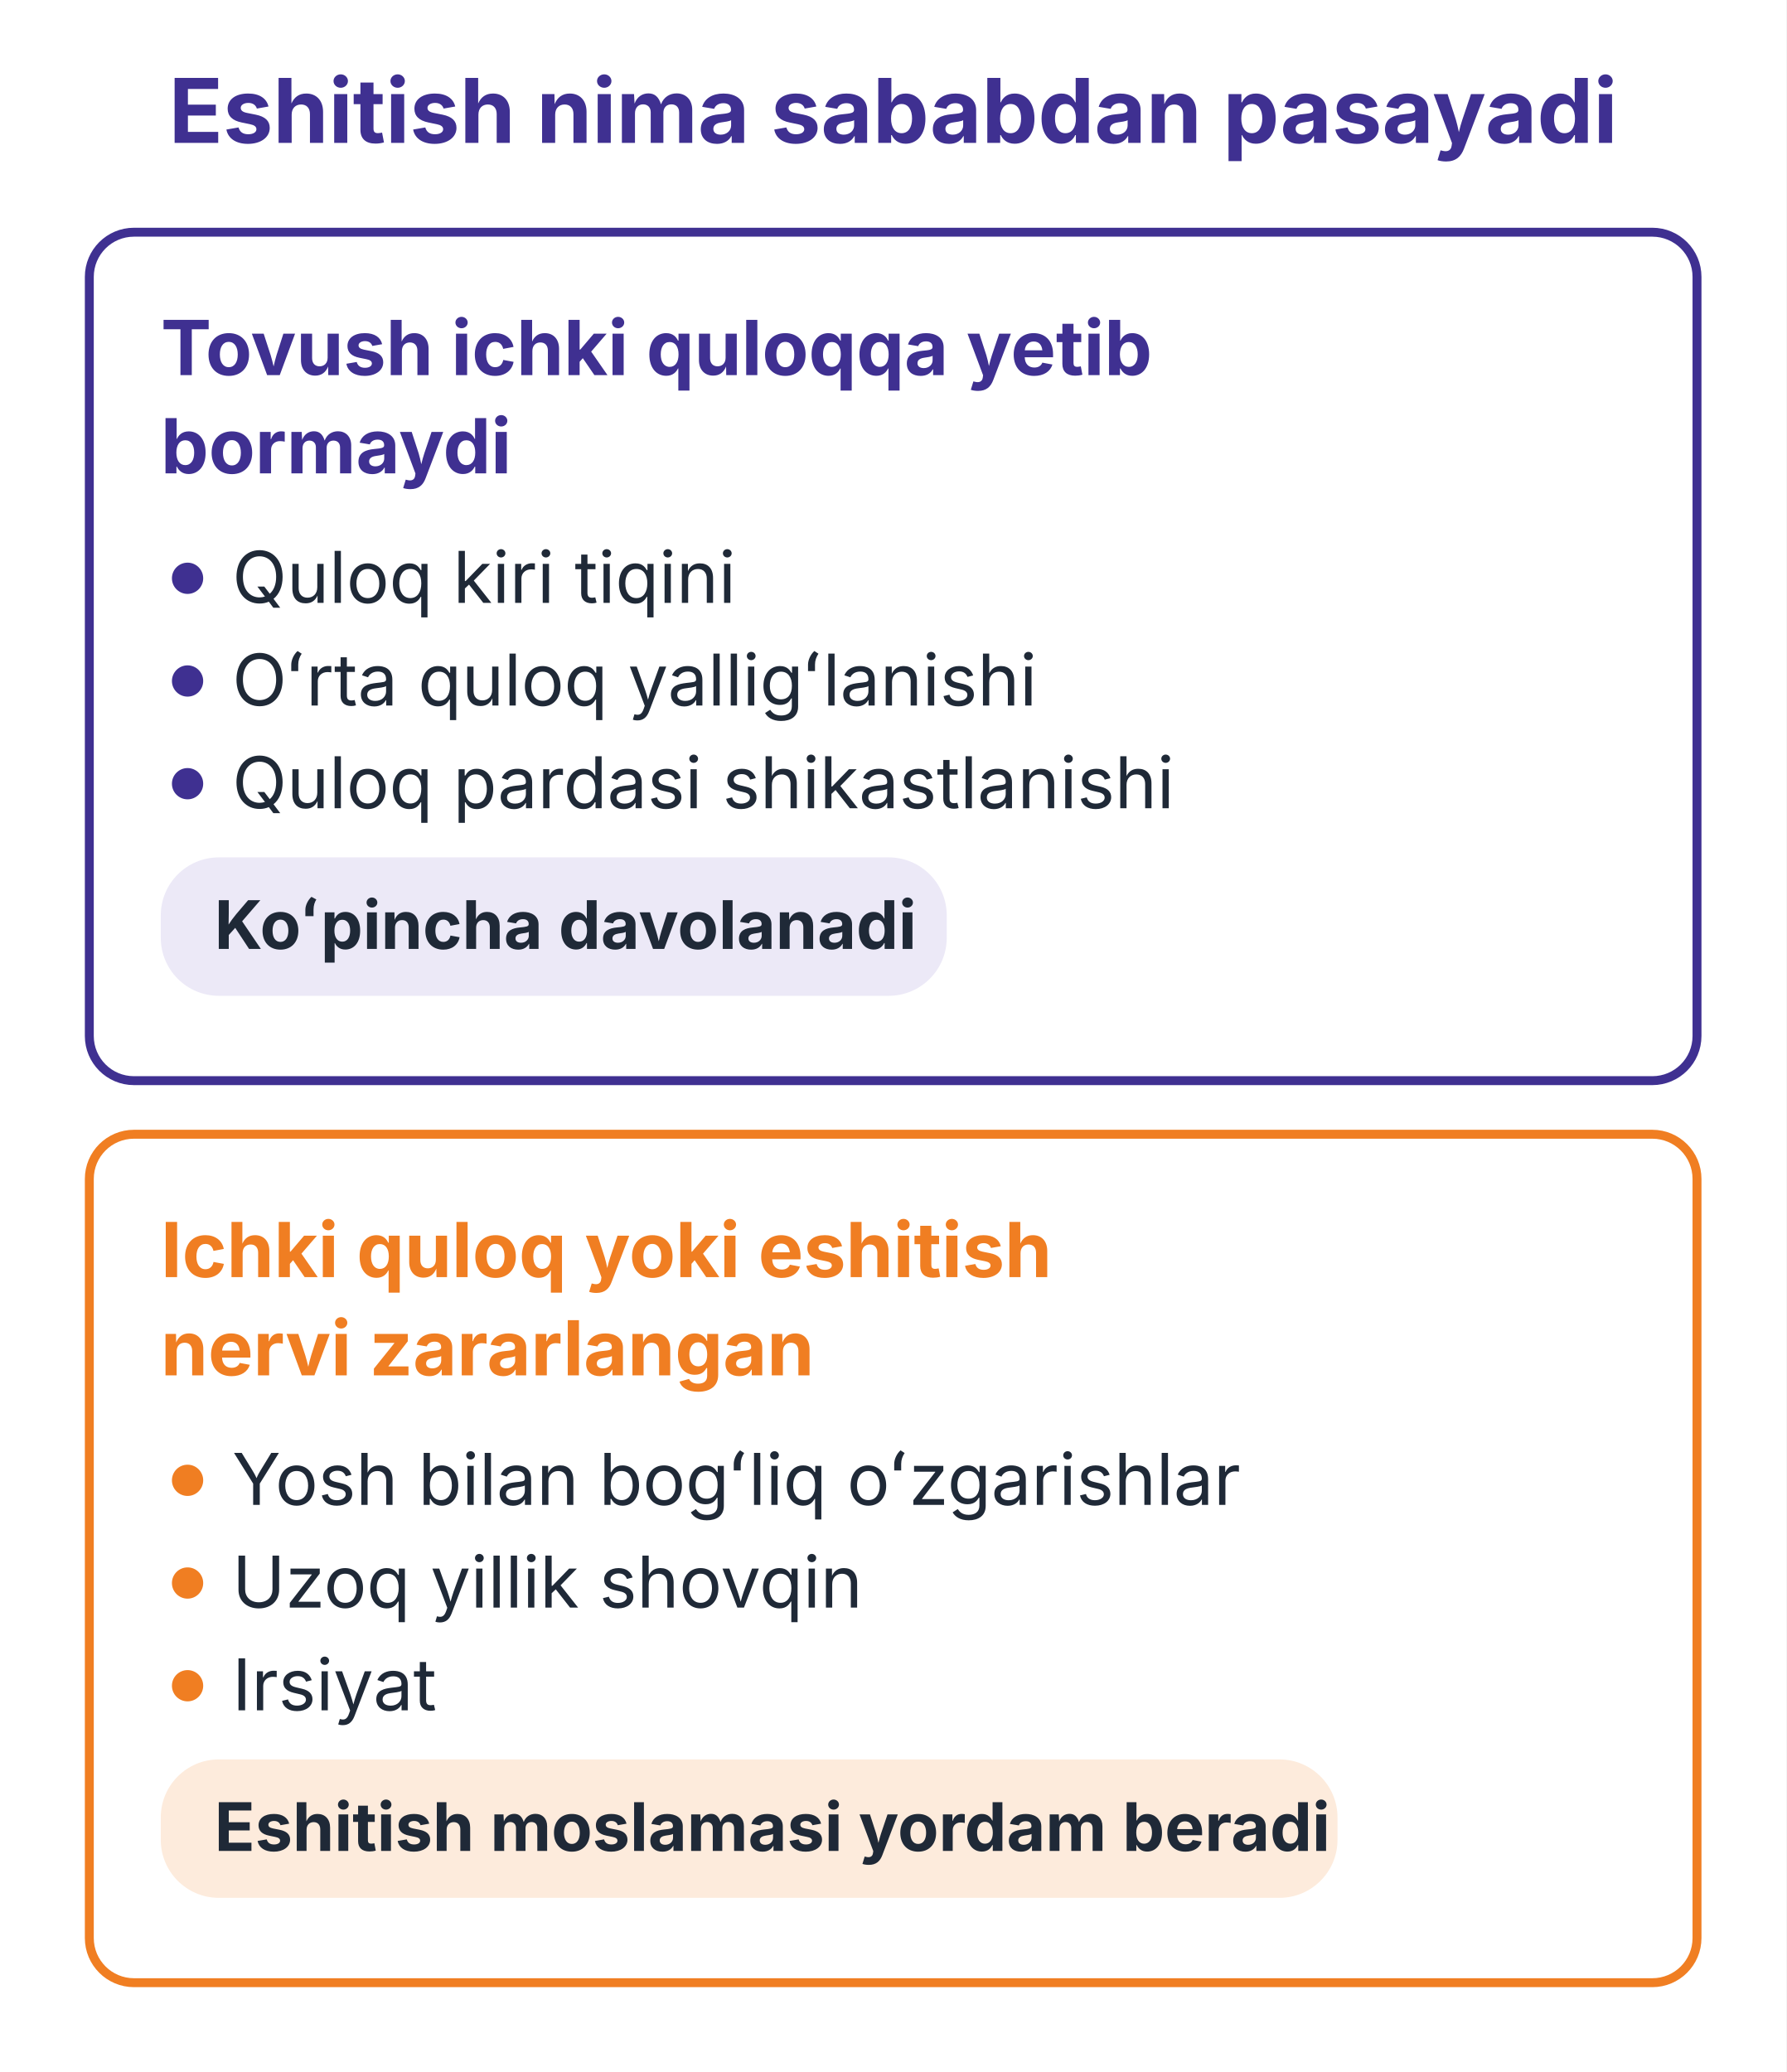
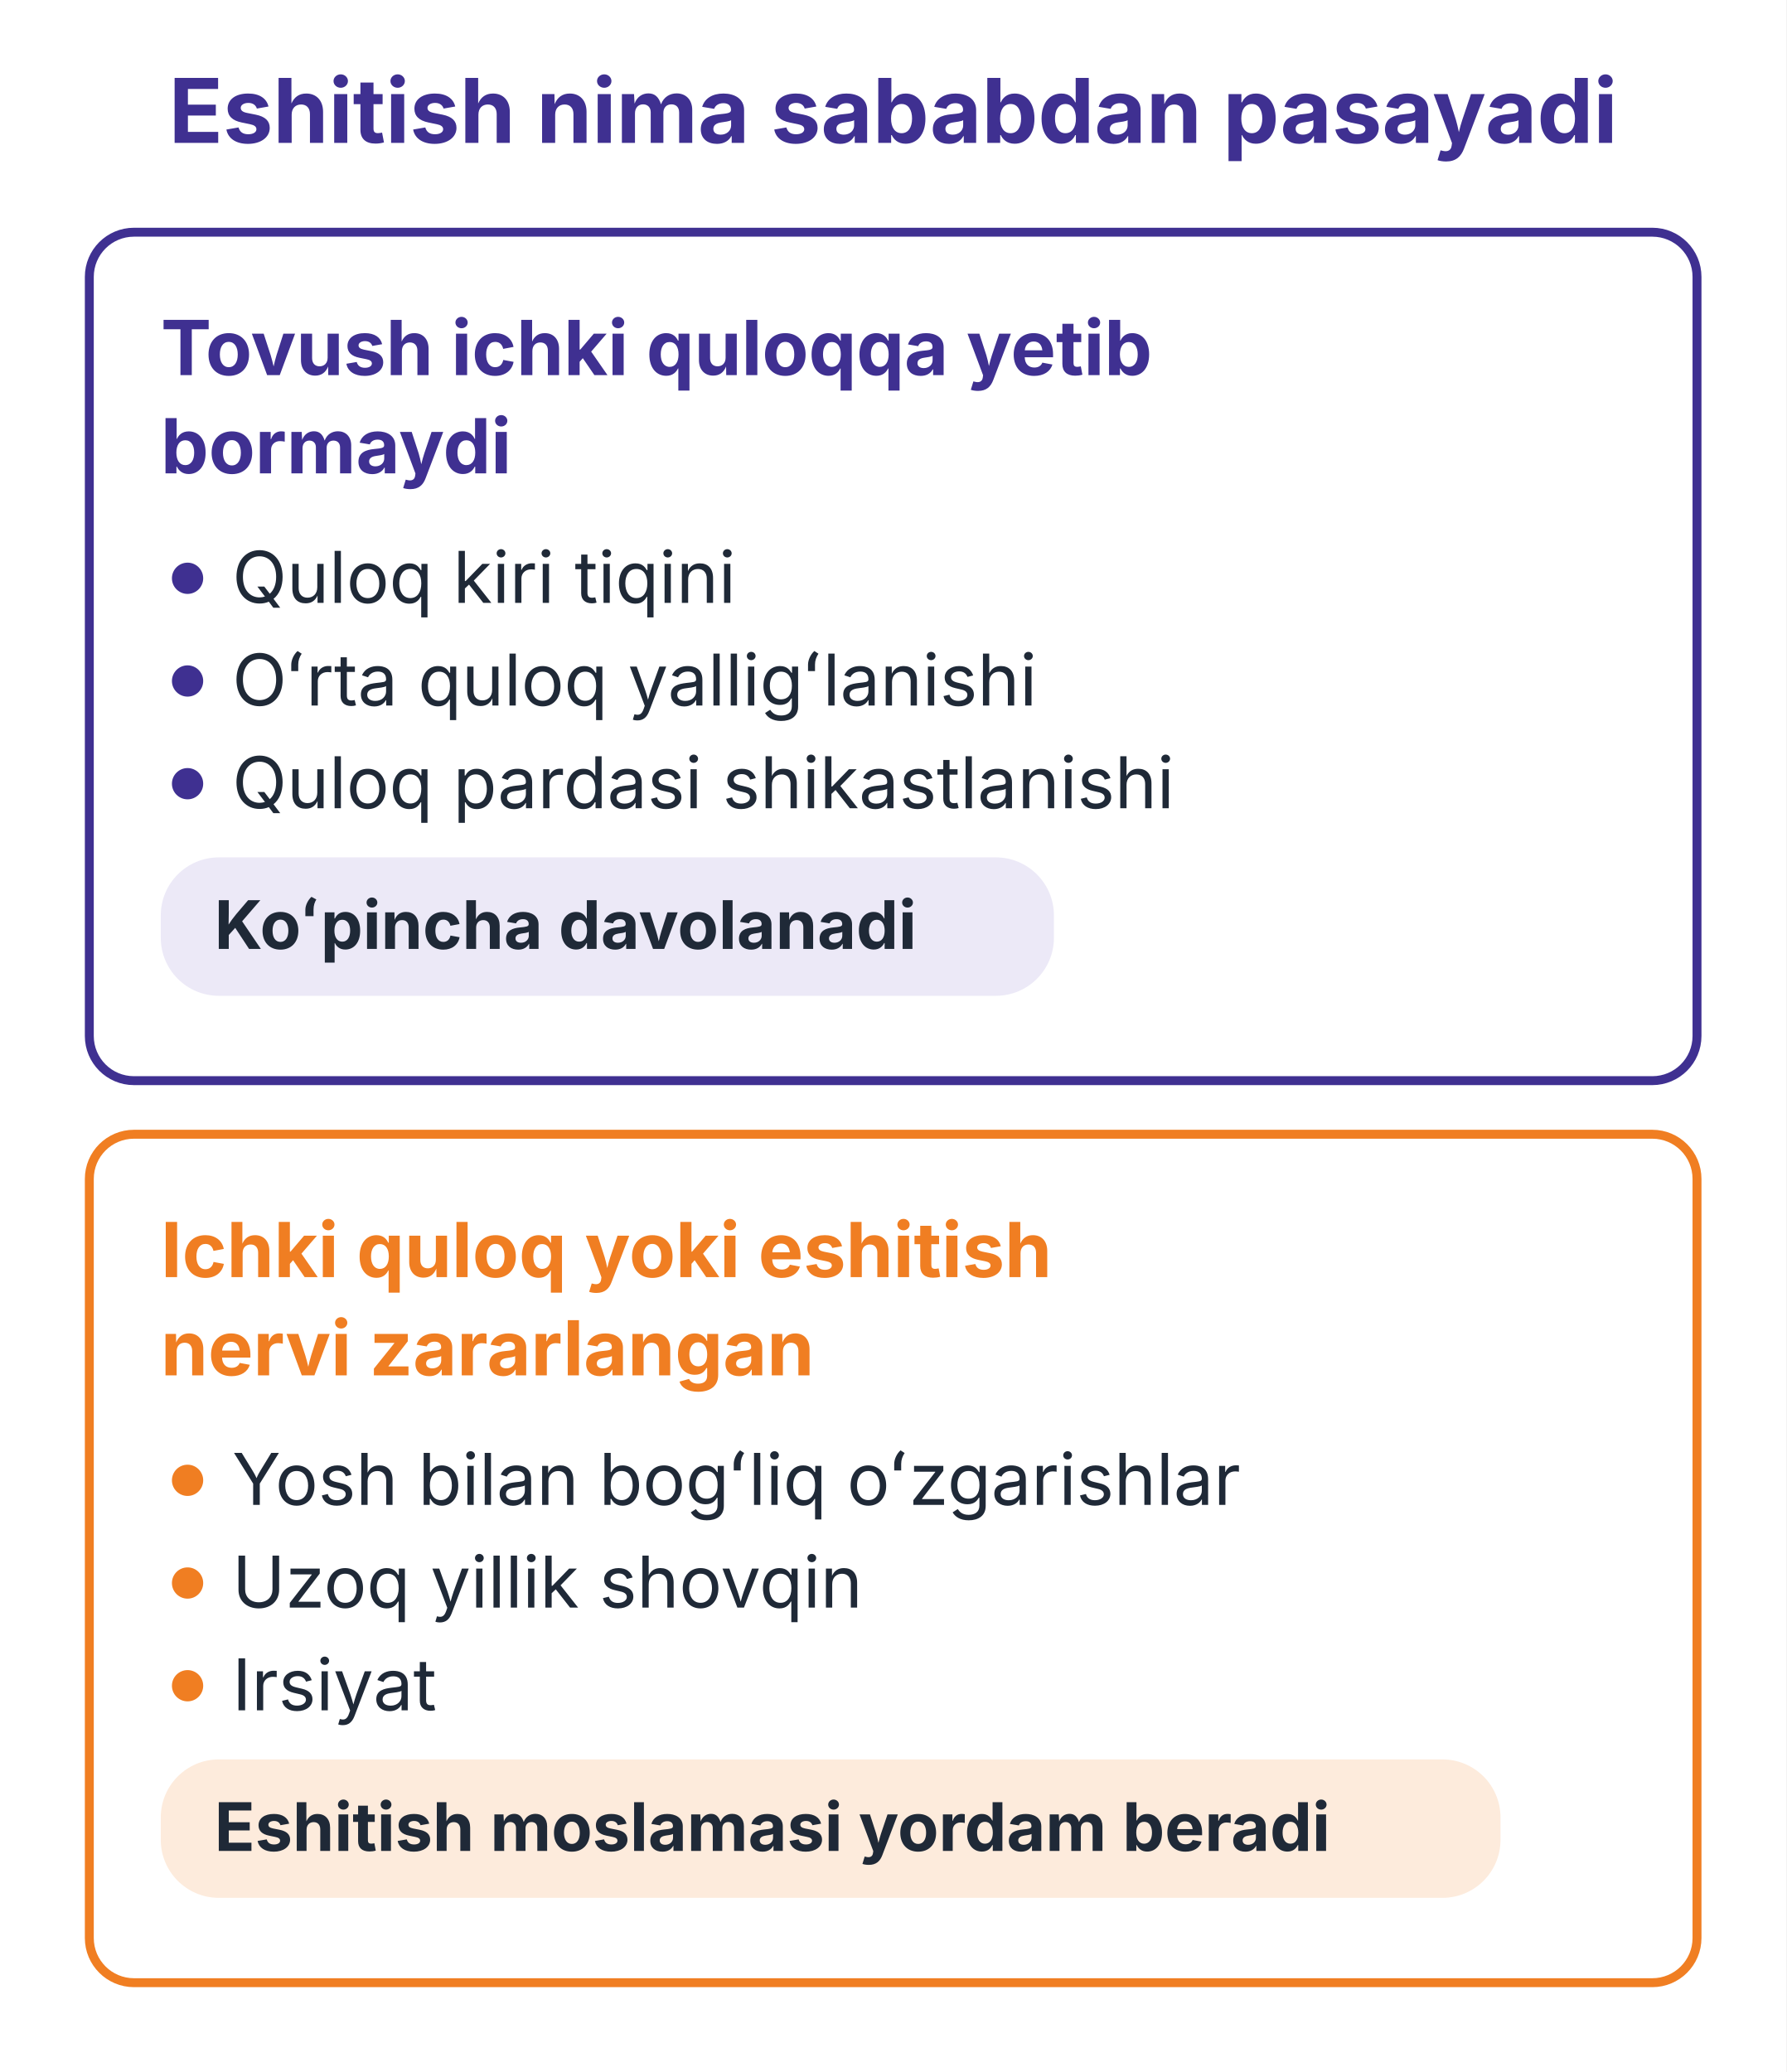
<svg xmlns="http://www.w3.org/2000/svg" viewBox="0 0 800 928" width="800" height="928" font-family="system-ui, -apple-system, 'Segoe UI', sans-serif">
  <rect width="800" height="928" fill="#FFFFFF" />
  <text x="400" y="64" font-size="40" fill="#3F3091" text-anchor="middle" font-weight="700">
    <tspan x="400" dy="0">Eshitish nima sababdan pasayadi</tspan>
  </text>
  <rect x="40" y="104" width="720" height="380" rx="20" fill="#FFFFFF" stroke="#3F3091" stroke-width="4" />
  <text x="72" y="168" font-size="34" fill="#3F3091" text-anchor="start" font-weight="700">
    <tspan x="72" dy="0">Tovush ichki quloqqa yetib</tspan>
    <tspan x="72" dy="44">bormaydi</tspan>
  </text>
  <circle cx="84" cy="259" r="7" fill="#3F3091" />
  <text x="104" y="270" font-size="32" fill="#1F2937" text-anchor="start">
    <tspan x="104" dy="0">Quloq kiri tiqini</tspan>
  </text>
  <circle cx="84" cy="305" r="7" fill="#3F3091" />
  <text x="104" y="316" font-size="32" fill="#1F2937" text-anchor="start">
    <tspan x="104" dy="0">Oʻrta quloq yalligʻlanishi</tspan>
  </text>
  <circle cx="84" cy="351" r="7" fill="#3F3091" />
  <text x="104" y="362" font-size="32" fill="#1F2937" text-anchor="start">
    <tspan x="104" dy="0">Quloq pardasi shikastlanishi</tspan>
  </text>
-   <rect x="72" y="384" width="352" height="62" rx="26" fill="#ECE9F7" />
+   <rect x="72" y="384" width="400" height="62" rx="26" fill="#ECE9F7" />
  <text x="96" y="425" font-size="30" fill="#1F2937" text-anchor="start" font-weight="700">
    <tspan x="96" dy="0">Koʻpincha davolanadi</tspan>
  </text>
  <rect x="40" y="508" width="720" height="380" rx="20" fill="#FFFFFF" stroke="#F07E22" stroke-width="4" />
  <text x="72" y="572" font-size="34" fill="#F07E22" text-anchor="start" font-weight="700">
    <tspan x="72" dy="0">Ichki quloq yoki eshitish</tspan>
    <tspan x="72" dy="44">nervi zararlangan</tspan>
  </text>
  <circle cx="84" cy="663" r="7" fill="#F07E22" />
  <text x="104" y="674" font-size="32" fill="#1F2937" text-anchor="start">
    <tspan x="104" dy="0">Yosh bilan bogʻliq oʻzgarishlar</tspan>
  </text>
  <circle cx="84" cy="709" r="7" fill="#F07E22" />
  <text x="104" y="720" font-size="32" fill="#1F2937" text-anchor="start">
    <tspan x="104" dy="0">Uzoq yillik shovqin</tspan>
  </text>
  <circle cx="84" cy="755" r="7" fill="#F07E22" />
  <text x="104" y="766" font-size="32" fill="#1F2937" text-anchor="start">
    <tspan x="104" dy="0">Irsiyat</tspan>
  </text>
-   <rect x="72" y="788" width="527" height="62" rx="26" fill="#FDEBDC" />
+   <rect x="72" y="788" width="600" height="62" rx="26" fill="#FDEBDC" />
  <text x="96" y="829" font-size="30" fill="#1F2937" text-anchor="start" font-weight="700">
    <tspan x="96" dy="0">Eshitish moslamasi yordam beradi</tspan>
  </text>
</svg>
